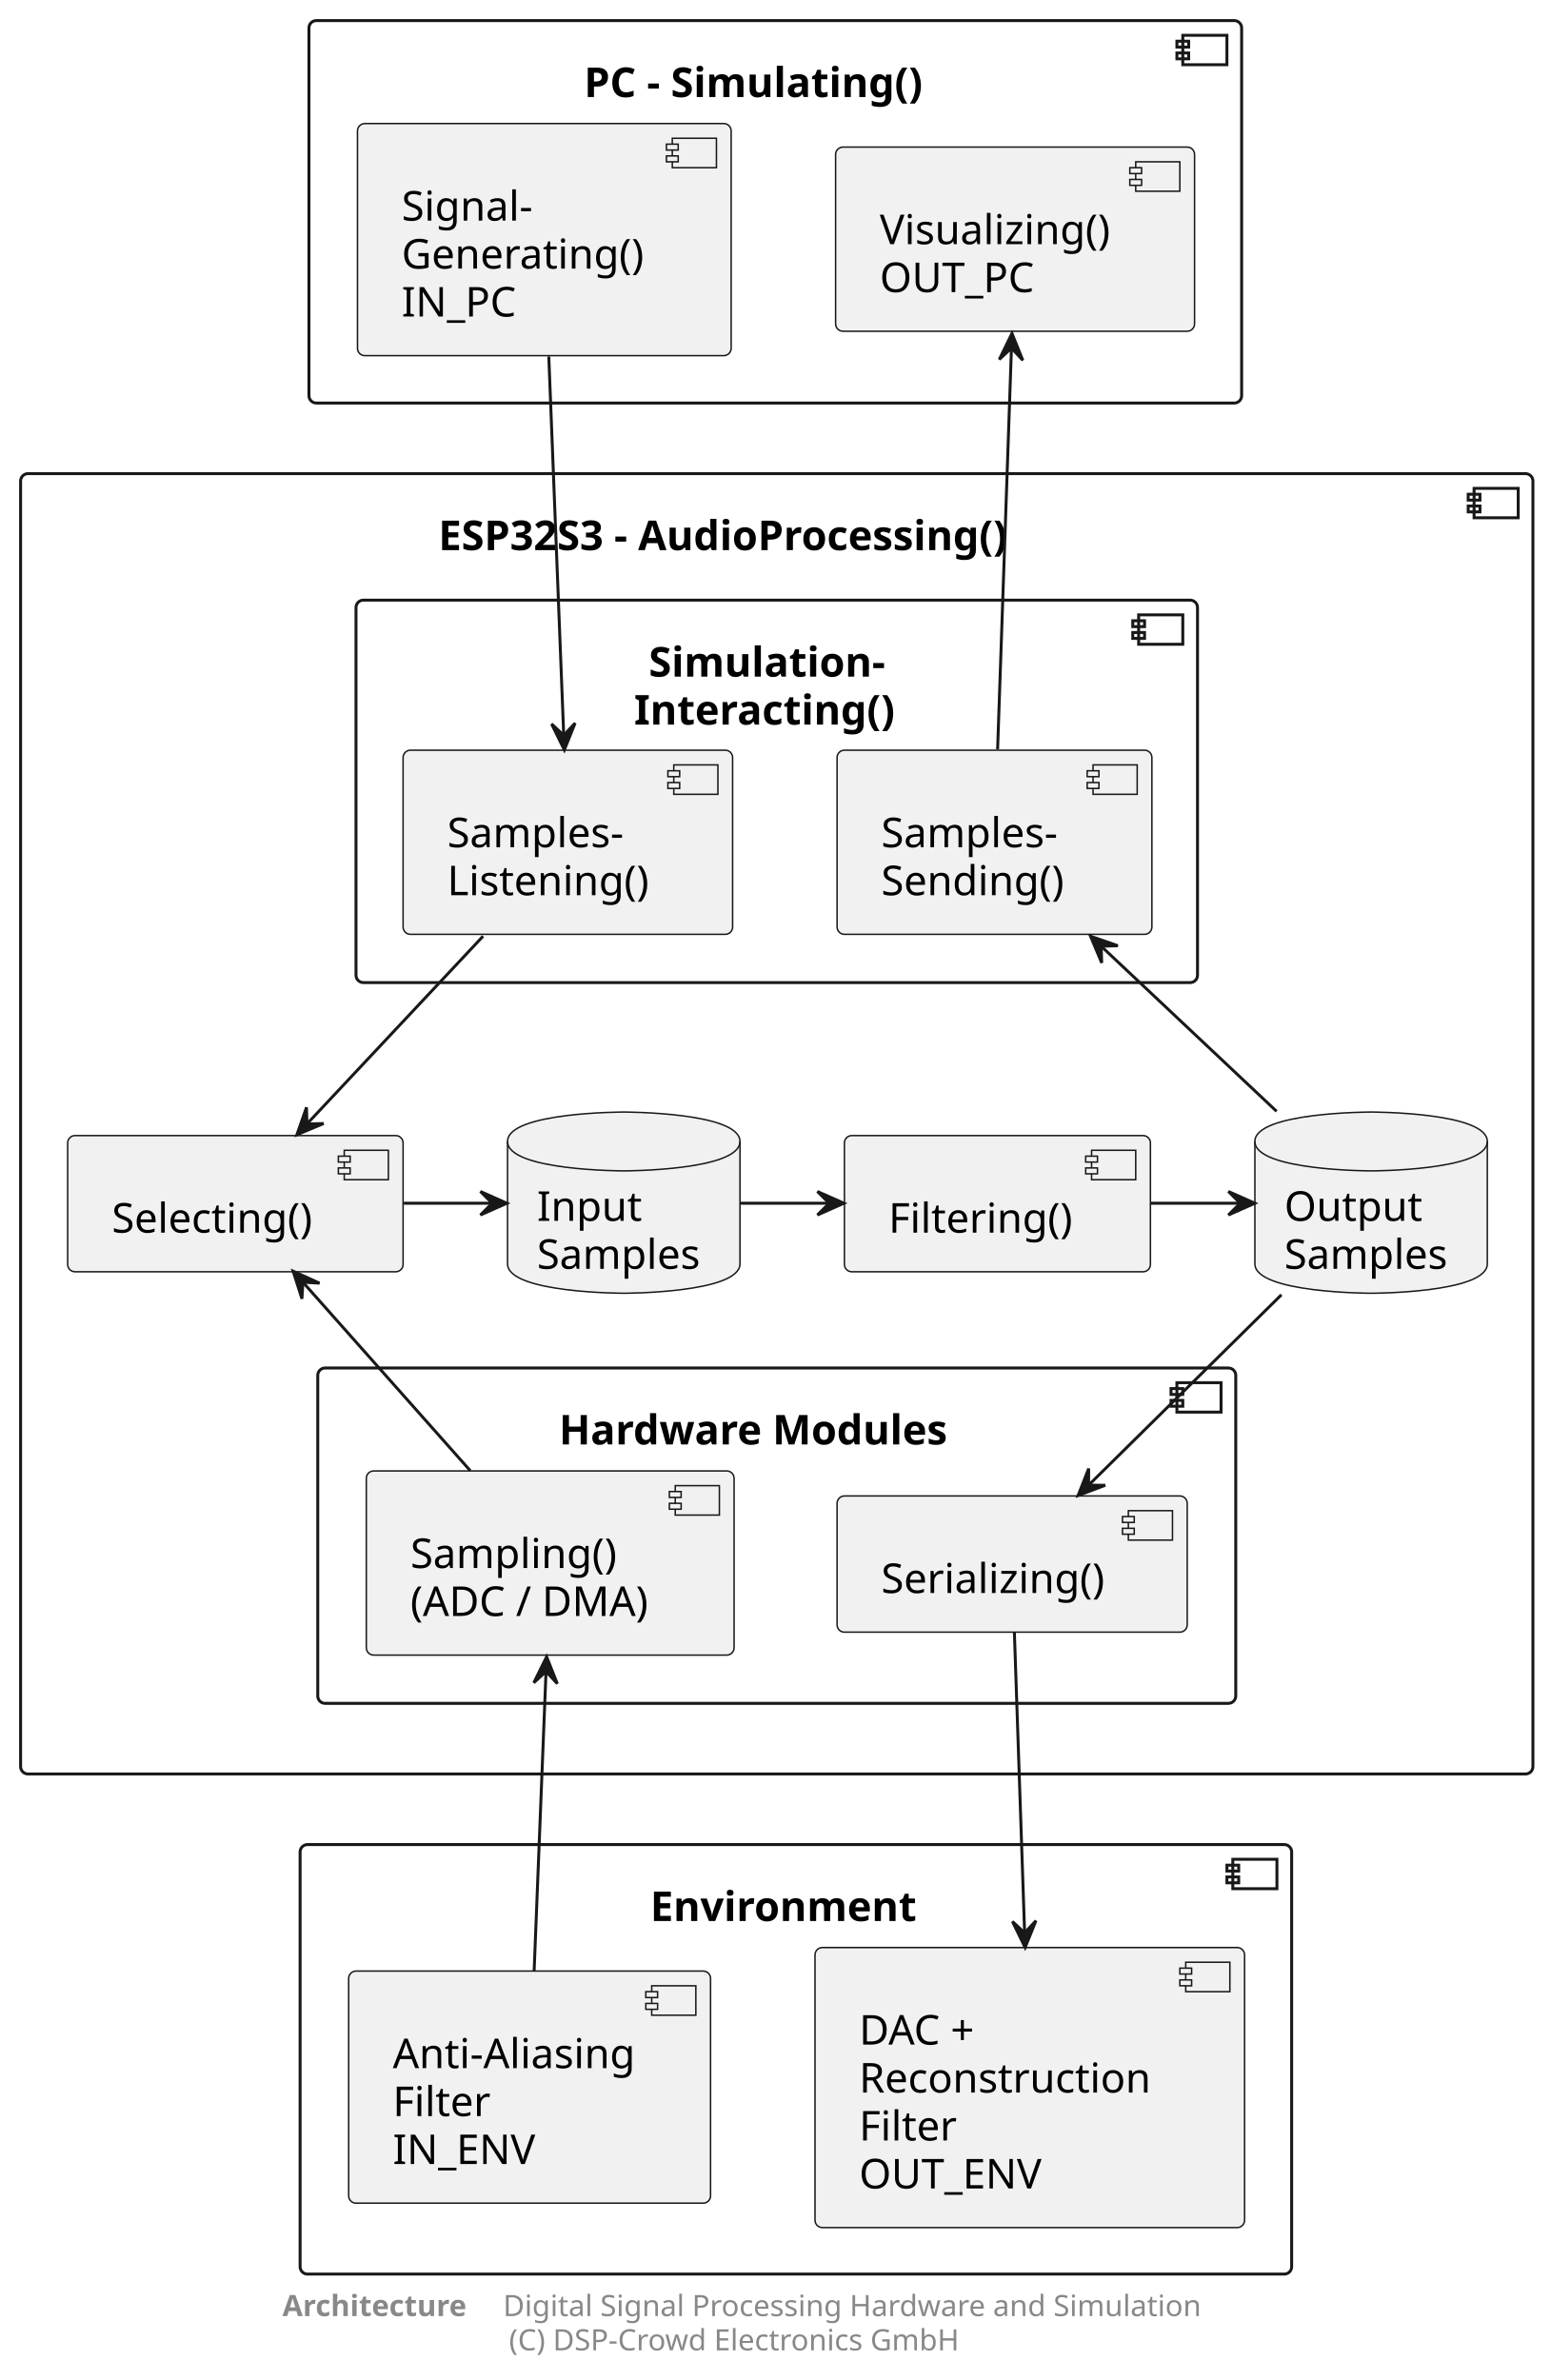
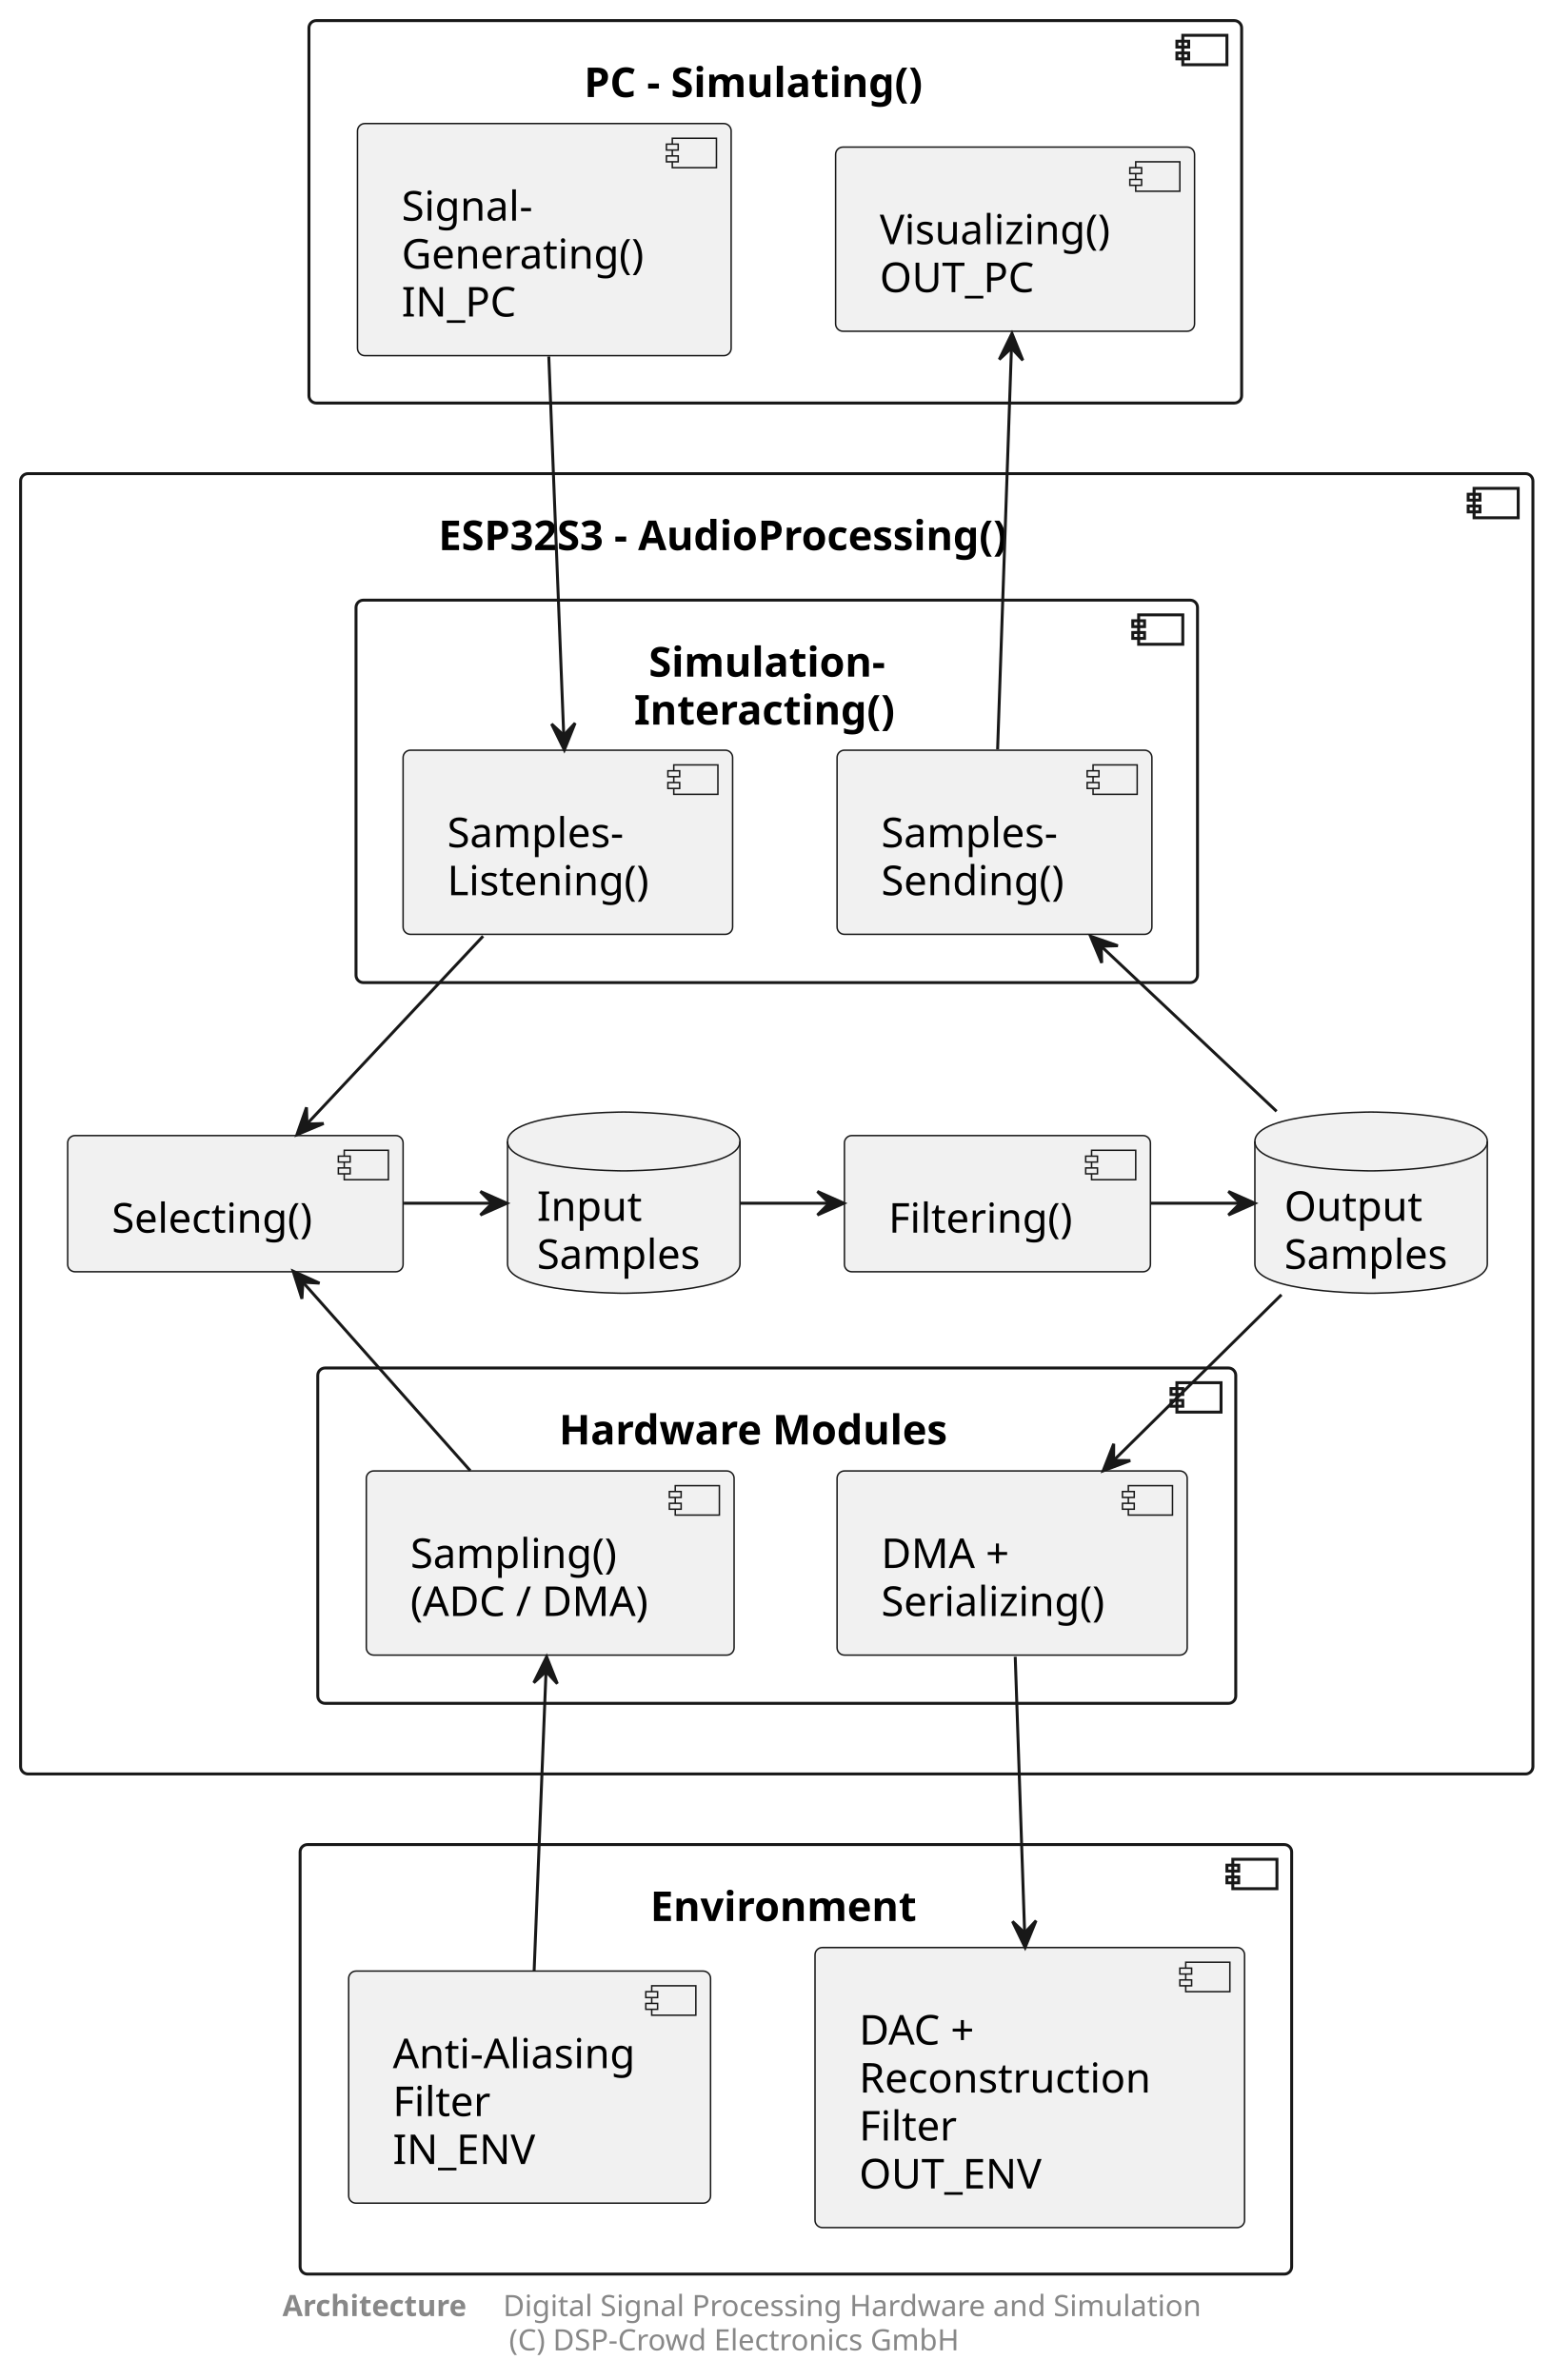
<svg xmlns="http://www.w3.org/2000/svg" contentStyleType="text/css" height="809px" preserveAspectRatio="none" style="width:527px;height:809px;background:#FFFFFF;" version="1.1" viewBox="0 0 527 809" width="527px" zoomAndPan="magnify">
  <defs />
  <g>
    <g id="cluster_pc">
      <rect fill="none" height="130" rx="2.5" ry="2.5" style="stroke:#181818;stroke-width:1.0;" width="317" x="105" y="7" />
      <rect fill="none" height="10" style="stroke:#181818;stroke-width:1.0;" width="15" x="402" y="12" />
      <rect fill="none" height="2" style="stroke:#181818;stroke-width:1.0;" width="4" x="400" y="14" />
      <rect fill="none" height="2" style="stroke:#181818;stroke-width:1.0;" width="4" x="400" y="18" />
      <text fill="#000000" font-family="sans-serif" font-size="14" font-weight="bold" lengthAdjust="spacing" textLength="130" x="198.5" y="32.995">PC - Simulating()</text>
    </g>
    <g id="cluster_esp">
      <rect fill="none" height="442" rx="2.5" ry="2.5" style="stroke:#181818;stroke-width:1.0;" width="514" x="7" y="161" />
      <rect fill="none" height="10" style="stroke:#181818;stroke-width:1.0;" width="15" x="501" y="166" />
      <rect fill="none" height="2" style="stroke:#181818;stroke-width:1.0;" width="4" x="499" y="168" />
      <rect fill="none" height="2" style="stroke:#181818;stroke-width:1.0;" width="4" x="499" y="172" />
      <text fill="#000000" font-family="sans-serif" font-size="14" font-weight="bold" lengthAdjust="spacing" textLength="230" x="149" y="186.995">ESP32S3 - AudioProcessing()</text>
    </g>
    <g id="cluster_simuInteract">
      <rect fill="none" height="130" rx="2.5" ry="2.5" style="stroke:#181818;stroke-width:1.0;" width="286" x="121" y="204" />
      <rect fill="none" height="10" style="stroke:#181818;stroke-width:1.0;" width="15" x="387" y="209" />
      <rect fill="none" height="2" style="stroke:#181818;stroke-width:1.0;" width="4" x="385" y="211" />
      <rect fill="none" height="2" style="stroke:#181818;stroke-width:1.0;" width="4" x="385" y="215" />
      <text fill="#000000" font-family="sans-serif" font-size="14" font-weight="bold" lengthAdjust="spacing" textLength="87" x="220.5" y="229.995">Simulation-</text>
      <text fill="#000000" font-family="sans-serif" font-size="14" font-weight="bold" lengthAdjust="spacing" textLength="97" x="215.5" y="246.292">Interacting()</text>
    </g>
    <g id="cluster_modHw">
      <rect fill="none" height="114" rx="2.5" ry="2.5" style="stroke:#181818;stroke-width:1.0;" width="312" x="108" y="465" />
      <rect fill="none" height="10" style="stroke:#181818;stroke-width:1.0;" width="15" x="400" y="470" />
      <rect fill="none" height="2" style="stroke:#181818;stroke-width:1.0;" width="4" x="398" y="472" />
      <rect fill="none" height="2" style="stroke:#181818;stroke-width:1.0;" width="4" x="398" y="476" />
      <text fill="#000000" font-family="sans-serif" font-size="14" font-weight="bold" lengthAdjust="spacing" textLength="148" x="190" y="490.995">Hardware Modules</text>
    </g>
    <g id="cluster_env">
      <rect fill="none" height="146" rx="2.5" ry="2.5" style="stroke:#181818;stroke-width:1.0;" width="337" x="102" y="627" />
      <rect fill="none" height="10" style="stroke:#181818;stroke-width:1.0;" width="15" x="419" y="632" />
      <rect fill="none" height="2" style="stroke:#181818;stroke-width:1.0;" width="4" x="417" y="634" />
      <rect fill="none" height="2" style="stroke:#181818;stroke-width:1.0;" width="4" x="417" y="638" />
      <text fill="#000000" font-family="sans-serif" font-size="14" font-weight="bold" lengthAdjust="spacing" textLength="99" x="221" y="652.995">Environment</text>
    </g>
    <g id="elem_gen">
      <rect fill="#F1F1F1" height="78.891" rx="2.5" ry="2.5" style="stroke:#181818;stroke-width:0.5;" width="127" x="121.5" y="42" />
      <rect fill="#F1F1F1" height="10" style="stroke:#181818;stroke-width:0.5;" width="15" x="228.5" y="47" />
      <rect fill="#F1F1F1" height="2" style="stroke:#181818;stroke-width:0.5;" width="4" x="226.5" y="49" />
      <rect fill="#F1F1F1" height="2" style="stroke:#181818;stroke-width:0.5;" width="4" x="226.5" y="53" />
      <text fill="#000000" font-family="sans-serif" font-size="14" lengthAdjust="spacing" textLength="46" x="136.5" y="74.995">Signal-</text>
      <text fill="#000000" font-family="sans-serif" font-size="14" lengthAdjust="spacing" textLength="87" x="136.5" y="91.292">Generating()</text>
      <text fill="#000000" font-family="sans-serif" font-size="14" lengthAdjust="spacing" textLength="39" x="136.5" y="107.589">IN_PC</text>
    </g>
    <g id="elem_visu">
      <rect fill="#F1F1F1" height="62.594" rx="2.5" ry="2.5" style="stroke:#181818;stroke-width:0.5;" width="122" x="284" y="50" />
      <rect fill="#F1F1F1" height="10" style="stroke:#181818;stroke-width:0.5;" width="15" x="386" y="55" />
      <rect fill="#F1F1F1" height="2" style="stroke:#181818;stroke-width:0.5;" width="4" x="384" y="57" />
      <rect fill="#F1F1F1" height="2" style="stroke:#181818;stroke-width:0.5;" width="4" x="384" y="61" />
      <text fill="#000000" font-family="sans-serif" font-size="14" lengthAdjust="spacing" textLength="82" x="299" y="82.995">Visualizing()</text>
      <text fill="#000000" font-family="sans-serif" font-size="14" lengthAdjust="spacing" textLength="56" x="299" y="99.292">OUT_PC</text>
    </g>
    <g id="elem_bufIn">
      <path d="M172.5,388 C172.5,378 212,378 212,378 C212,378 251.5,378 251.5,388 L251.5,429.594 C251.5,439.594 212,439.594 212,439.594 C212,439.594 172.5,439.594 172.5,429.594 L172.5,388 " fill="#F1F1F1" style="stroke:#181818;stroke-width:0.5;" />
      <path d="M172.5,388 C172.5,398 212,398 212,398 C212,398 251.5,398 251.5,388 " fill="none" style="stroke:#181818;stroke-width:0.5;" />
      <text fill="#000000" font-family="sans-serif" font-size="14" lengthAdjust="spacing" textLength="35" x="182.5" y="414.995">Input</text>
      <text fill="#000000" font-family="sans-serif" font-size="14" lengthAdjust="spacing" textLength="59" x="182.5" y="431.292">Samples</text>
    </g>
    <g id="elem_bufOut">
      <path d="M426.5,388 C426.5,378 466,378 466,378 C466,378 505.5,378 505.5,388 L505.5,429.594 C505.5,439.594 466,439.594 466,439.594 C466,439.594 426.5,439.594 426.5,429.594 L426.5,388 " fill="#F1F1F1" style="stroke:#181818;stroke-width:0.5;" />
      <path d="M426.5,388 C426.5,398 466,398 466,398 C466,398 505.5,398 505.5,388 " fill="none" style="stroke:#181818;stroke-width:0.5;" />
      <text fill="#000000" font-family="sans-serif" font-size="14" lengthAdjust="spacing" textLength="48" x="436.5" y="414.995">Output</text>
      <text fill="#000000" font-family="sans-serif" font-size="14" lengthAdjust="spacing" textLength="59" x="436.5" y="431.292">Samples</text>
    </g>
    <g id="elem_filt">
      <rect fill="#F1F1F1" height="46.297" rx="2.5" ry="2.5" style="stroke:#181818;stroke-width:0.5;" width="104" x="287" y="386" />
      <rect fill="#F1F1F1" height="10" style="stroke:#181818;stroke-width:0.5;" width="15" x="371" y="391" />
      <rect fill="#F1F1F1" height="2" style="stroke:#181818;stroke-width:0.5;" width="4" x="369" y="393" />
      <rect fill="#F1F1F1" height="2" style="stroke:#181818;stroke-width:0.5;" width="4" x="369" y="397" />
      <text fill="#000000" font-family="sans-serif" font-size="14" lengthAdjust="spacing" textLength="64" x="302" y="418.995">Filtering()</text>
    </g>
    <g id="elem_sel">
      <rect fill="#F1F1F1" height="46.297" rx="2.5" ry="2.5" style="stroke:#181818;stroke-width:0.5;" width="114" x="23" y="386" />
      <rect fill="#F1F1F1" height="10" style="stroke:#181818;stroke-width:0.5;" width="15" x="117" y="391" />
      <rect fill="#F1F1F1" height="2" style="stroke:#181818;stroke-width:0.5;" width="4" x="115" y="393" />
      <rect fill="#F1F1F1" height="2" style="stroke:#181818;stroke-width:0.5;" width="4" x="115" y="397" />
      <text fill="#000000" font-family="sans-serif" font-size="14" lengthAdjust="spacing" textLength="74" x="38" y="418.995">Selecting()</text>
    </g>
    <g id="elem_listen">
      <rect fill="#F1F1F1" height="62.594" rx="2.5" ry="2.5" style="stroke:#181818;stroke-width:0.5;" width="112" x="137" y="255" />
      <rect fill="#F1F1F1" height="10" style="stroke:#181818;stroke-width:0.5;" width="15" x="229" y="260" />
      <rect fill="#F1F1F1" height="2" style="stroke:#181818;stroke-width:0.5;" width="4" x="227" y="262" />
      <rect fill="#F1F1F1" height="2" style="stroke:#181818;stroke-width:0.5;" width="4" x="227" y="266" />
      <text fill="#000000" font-family="sans-serif" font-size="14" lengthAdjust="spacing" textLength="64" x="152" y="287.995">Samples-</text>
      <text fill="#000000" font-family="sans-serif" font-size="14" lengthAdjust="spacing" textLength="72" x="152" y="304.292">Listening()</text>
    </g>
    <g id="elem_send">
      <rect fill="#F1F1F1" height="62.594" rx="2.5" ry="2.5" style="stroke:#181818;stroke-width:0.5;" width="107" x="284.5" y="255" />
      <rect fill="#F1F1F1" height="10" style="stroke:#181818;stroke-width:0.5;" width="15" x="371.5" y="260" />
      <rect fill="#F1F1F1" height="2" style="stroke:#181818;stroke-width:0.5;" width="4" x="369.5" y="262" />
      <rect fill="#F1F1F1" height="2" style="stroke:#181818;stroke-width:0.5;" width="4" x="369.5" y="266" />
      <text fill="#000000" font-family="sans-serif" font-size="14" lengthAdjust="spacing" textLength="64" x="299.5" y="287.995">Samples-</text>
      <text fill="#000000" font-family="sans-serif" font-size="14" lengthAdjust="spacing" textLength="67" x="299.5" y="304.292">Sending()</text>
    </g>
    <g id="elem_adc">
      <rect fill="#F1F1F1" height="62.594" rx="2.5" ry="2.5" style="stroke:#181818;stroke-width:0.5;" width="125" x="124.5" y="500" />
      <rect fill="#F1F1F1" height="10" style="stroke:#181818;stroke-width:0.5;" width="15" x="229.5" y="505" />
      <rect fill="#F1F1F1" height="2" style="stroke:#181818;stroke-width:0.5;" width="4" x="227.5" y="507" />
      <rect fill="#F1F1F1" height="2" style="stroke:#181818;stroke-width:0.5;" width="4" x="227.5" y="511" />
      <text fill="#000000" font-family="sans-serif" font-size="14" lengthAdjust="spacing" textLength="73" x="139.5" y="532.995">Sampling()</text>
      <text fill="#000000" font-family="sans-serif" font-size="14" lengthAdjust="spacing" textLength="85" x="139.5" y="549.292">(ADC / DMA)</text>
    </g>
    <g id="elem_ser">
-       <rect fill="#F1F1F1" height="46.297" rx="2.5" ry="2.5" style="stroke:#181818;stroke-width:0.5;" width="119" x="284.5" y="508.5" />
-       <rect fill="#F1F1F1" height="10" style="stroke:#181818;stroke-width:0.5;" width="15" x="383.5" y="513.5" />
-       <rect fill="#F1F1F1" height="2" style="stroke:#181818;stroke-width:0.5;" width="4" x="381.5" y="515.5" />
-       <rect fill="#F1F1F1" height="2" style="stroke:#181818;stroke-width:0.5;" width="4" x="381.5" y="519.5" />
-       <text fill="#000000" font-family="sans-serif" font-size="14" lengthAdjust="spacing" textLength="79" x="299.5" y="541.495">Serializing()</text>
+       <rect fill="#F1F1F1" height="62.594" rx="2.5" ry="2.5" style="stroke:#181818;stroke-width:0.5;" width="119" x="284.5" y="500" />
+       <rect fill="#F1F1F1" height="10" style="stroke:#181818;stroke-width:0.5;" width="15" x="383.5" y="505" />
+       <rect fill="#F1F1F1" height="2" style="stroke:#181818;stroke-width:0.5;" width="4" x="381.5" y="507" />
+       <rect fill="#F1F1F1" height="2" style="stroke:#181818;stroke-width:0.5;" width="4" x="381.5" y="511" />
+       <text fill="#000000" font-family="sans-serif" font-size="14" lengthAdjust="spacing" textLength="48" x="299.5" y="532.995">DMA +</text>
+       <text fill="#000000" font-family="sans-serif" font-size="14" lengthAdjust="spacing" textLength="79" x="299.5" y="549.292">Serializing()</text>
    </g>
    <g id="elem_filtAA">
      <rect fill="#F1F1F1" height="78.891" rx="2.5" ry="2.5" style="stroke:#181818;stroke-width:0.5;" width="123" x="118.5" y="670" />
      <rect fill="#F1F1F1" height="10" style="stroke:#181818;stroke-width:0.5;" width="15" x="221.5" y="675" />
      <rect fill="#F1F1F1" height="2" style="stroke:#181818;stroke-width:0.5;" width="4" x="219.5" y="677" />
      <rect fill="#F1F1F1" height="2" style="stroke:#181818;stroke-width:0.5;" width="4" x="219.5" y="681" />
      <text fill="#000000" font-family="sans-serif" font-size="14" lengthAdjust="spacing" textLength="83" x="133.5" y="702.995">Anti-Aliasing</text>
      <text fill="#000000" font-family="sans-serif" font-size="14" lengthAdjust="spacing" textLength="33" x="133.5" y="719.292">Filter</text>
      <text fill="#000000" font-family="sans-serif" font-size="14" lengthAdjust="spacing" textLength="48" x="133.5" y="735.589">IN_ENV</text>
    </g>
    <g id="elem_dac">
      <rect fill="#F1F1F1" height="95.188" rx="2.5" ry="2.5" style="stroke:#181818;stroke-width:0.5;" width="146" x="277" y="662" />
      <rect fill="#F1F1F1" height="10" style="stroke:#181818;stroke-width:0.5;" width="15" x="403" y="667" />
      <rect fill="#F1F1F1" height="2" style="stroke:#181818;stroke-width:0.5;" width="4" x="401" y="669" />
      <rect fill="#F1F1F1" height="2" style="stroke:#181818;stroke-width:0.5;" width="4" x="401" y="673" />
      <text fill="#000000" font-family="sans-serif" font-size="14" lengthAdjust="spacing" textLength="46" x="292" y="694.995">DAC +</text>
      <text fill="#000000" font-family="sans-serif" font-size="14" lengthAdjust="spacing" textLength="106" x="292" y="711.292">Reconstruction</text>
      <text fill="#000000" font-family="sans-serif" font-size="14" lengthAdjust="spacing" textLength="33" x="292" y="727.589">Filter</text>
      <text fill="#000000" font-family="sans-serif" font-size="14" lengthAdjust="spacing" textLength="65" x="292" y="743.886">OUT_ENV</text>
    </g>
    <g id="link_sel_bufIn">
      <path d="M137.23,409 C147.18,409 157.13,409 167.08,409 " fill="none" id="sel-to-bufIn" style="stroke:#181818;stroke-width:1.0;" />
      <polygon fill="#181818" points="172.28,409,163.28,405,167.28,409,163.28,413,172.28,409" style="stroke:#181818;stroke-width:1.0;" />
    </g>
    <g id="link_bufIn_filt">
      <path d="M251.69,409 C261.66,409 271.63,409 281.6,409 " fill="none" id="bufIn-to-filt" style="stroke:#181818;stroke-width:1.0;" />
      <polygon fill="#181818" points="286.82,409,277.82,405,281.82,409,277.82,413,286.82,409" style="stroke:#181818;stroke-width:1.0;" />
    </g>
    <g id="link_filt_bufOut">
      <path d="M391.09,409 C401.14,409 411.19,409 421.24,409 " fill="none" id="filt-to-bufOut" style="stroke:#181818;stroke-width:1.0;" />
      <polygon fill="#181818" points="426.5,409,417.5,405,421.5,409,417.5,413,426.5,409" style="stroke:#181818;stroke-width:1.0;" />
    </g>
    <g id="link_sel_adc">
      <path d="M103.3,436.24 C119.94,454.98 142.39,480.26 159.84,499.92 " fill="none" id="sel-backto-adc" style="stroke:#181818;stroke-width:1.0;" />
      <polygon fill="#181818" points="99.63,432.1,102.62,441.484,102.952,435.837,108.599,436.169,99.63,432.1" style="stroke:#181818;stroke-width:1.0;" />
    </g>
    <g id="link_bufOut_ser">
-       <path d="M435.53,440.1 C415.41,459.96 389.33,485.72 370.16,504.66 " fill="none" id="bufOut-to-ser" style="stroke:#181818;stroke-width:1.0;" />
-       <polygon fill="#181818" points="366.42,508.35,375.634,504.87,369.977,504.836,370.011,499.179,366.42,508.35" style="stroke:#181818;stroke-width:1.0;" />
+       <path d="M435.53,440.1 C418.34,457.08 396.79,478.36 378.92,496.01 " fill="none" id="bufOut-to-ser" style="stroke:#181818;stroke-width:1.0;" />
+       <polygon fill="#181818" points="374.93,499.95,384.144,496.47,378.487,496.436,378.521,490.779,374.93,499.95" style="stroke:#181818;stroke-width:1.0;" />
    </g>
    <g id="link_listen_sel">
      <path d="M164.19,318.22 C145.68,337.96 121.9,363.32 104.33,382.05 " fill="none" id="listen-to-sel" style="stroke:#181818;stroke-width:1.0;" />
      <polygon fill="#181818" points="100.91,385.71,109.991,381.898,104.337,382.069,104.165,376.415,100.91,385.71" style="stroke:#181818;stroke-width:1.0;" />
    </g>
    <g id="link_send_bufOut">
      <path d="M374.33,321.7 C393.08,339.35 415.76,360.71 433.87,377.75 " fill="none" id="send-backto-bufOut" style="stroke:#181818;stroke-width:1.0;" />
      <polygon fill="#181818" points="370.63,318.22,374.442,327.301,374.271,321.647,379.925,321.476,370.63,318.22" style="stroke:#181818;stroke-width:1.0;" />
    </g>
    <g id="link_gen_listen">
      <path d="M186.52,121.16 C187.98,158.22 190.17,213.71 191.59,249.76 " fill="none" id="gen-to-listen" style="stroke:#181818;stroke-width:1.0;" />
      <polygon fill="#181818" points="191.8,254.93,195.463,245.788,191.614,249.933,187.469,246.085,191.8,254.93" style="stroke:#181818;stroke-width:1.0;" />
    </g>
    <g id="link_visu_send">
      <path d="M343.76,118.41 C342.43,157.12 340.32,218.11 339.06,254.71 " fill="none" id="visu-backto-send" style="stroke:#181818;stroke-width:1.0;" />
      <polygon fill="#181818" points="343.94,113.33,339.633,122.187,343.768,118.327,347.628,122.462,343.94,113.33" style="stroke:#181818;stroke-width:1.0;" />
    </g>
    <g id="link_adc_filtAA">
      <path d="M185.58,568.15 C184.41,597.69 182.74,639.58 181.54,669.9 " fill="none" id="adc-backto-filtAA" style="stroke:#181818;stroke-width:1.0;" />
      <polygon fill="#181818" points="185.78,563.16,181.423,571.993,185.58,568.156,189.417,572.313,185.78,563.16" style="stroke:#181818;stroke-width:1.0;" />
    </g>
    <g id="link_ser_dac">
-       <path d="M344.76,554.79 C345.63,580.25 347.08,622.77 348.23,656.64 " fill="none" id="ser-to-dac" style="stroke:#181818;stroke-width:1.0;" />
-       <polygon fill="#181818" points="348.41,662,352.098,652.868,348.238,657.003,344.103,653.143,348.41,662" style="stroke:#181818;stroke-width:1.0;" />
+       <path d="M345.05,563.16 C345.92,588.95 347.2,626.37 348.24,656.79 " fill="none" id="ser-to-dac" style="stroke:#181818;stroke-width:1.0;" />
+       <polygon fill="#181818" points="348.41,661.99,352.125,652.869,348.252,656.992,344.128,653.12,348.41,661.99" style="stroke:#181818;stroke-width:1.0;" />
    </g>
    <rect fill="none" height="23.281" style="stroke:none;stroke-width:1.0;" width="321" x="96" y="778" />
    <text fill="#888888" font-family="sans-serif" font-size="10" font-weight="bold" lengthAdjust="spacing" textLength="72" x="96" y="787.282">Architecture</text>
    <text fill="#888888" font-family="sans-serif" font-size="10" lengthAdjust="spacing" textLength="243" x="171" y="787.282">Digital Signal Processing Hardware and Simulation</text>
    <text fill="#888888" font-family="sans-serif" font-size="10" lengthAdjust="spacing" textLength="167" x="173" y="798.923">(C) DSP-Crowd Electronics GmbH</text>
  </g>
</svg>
